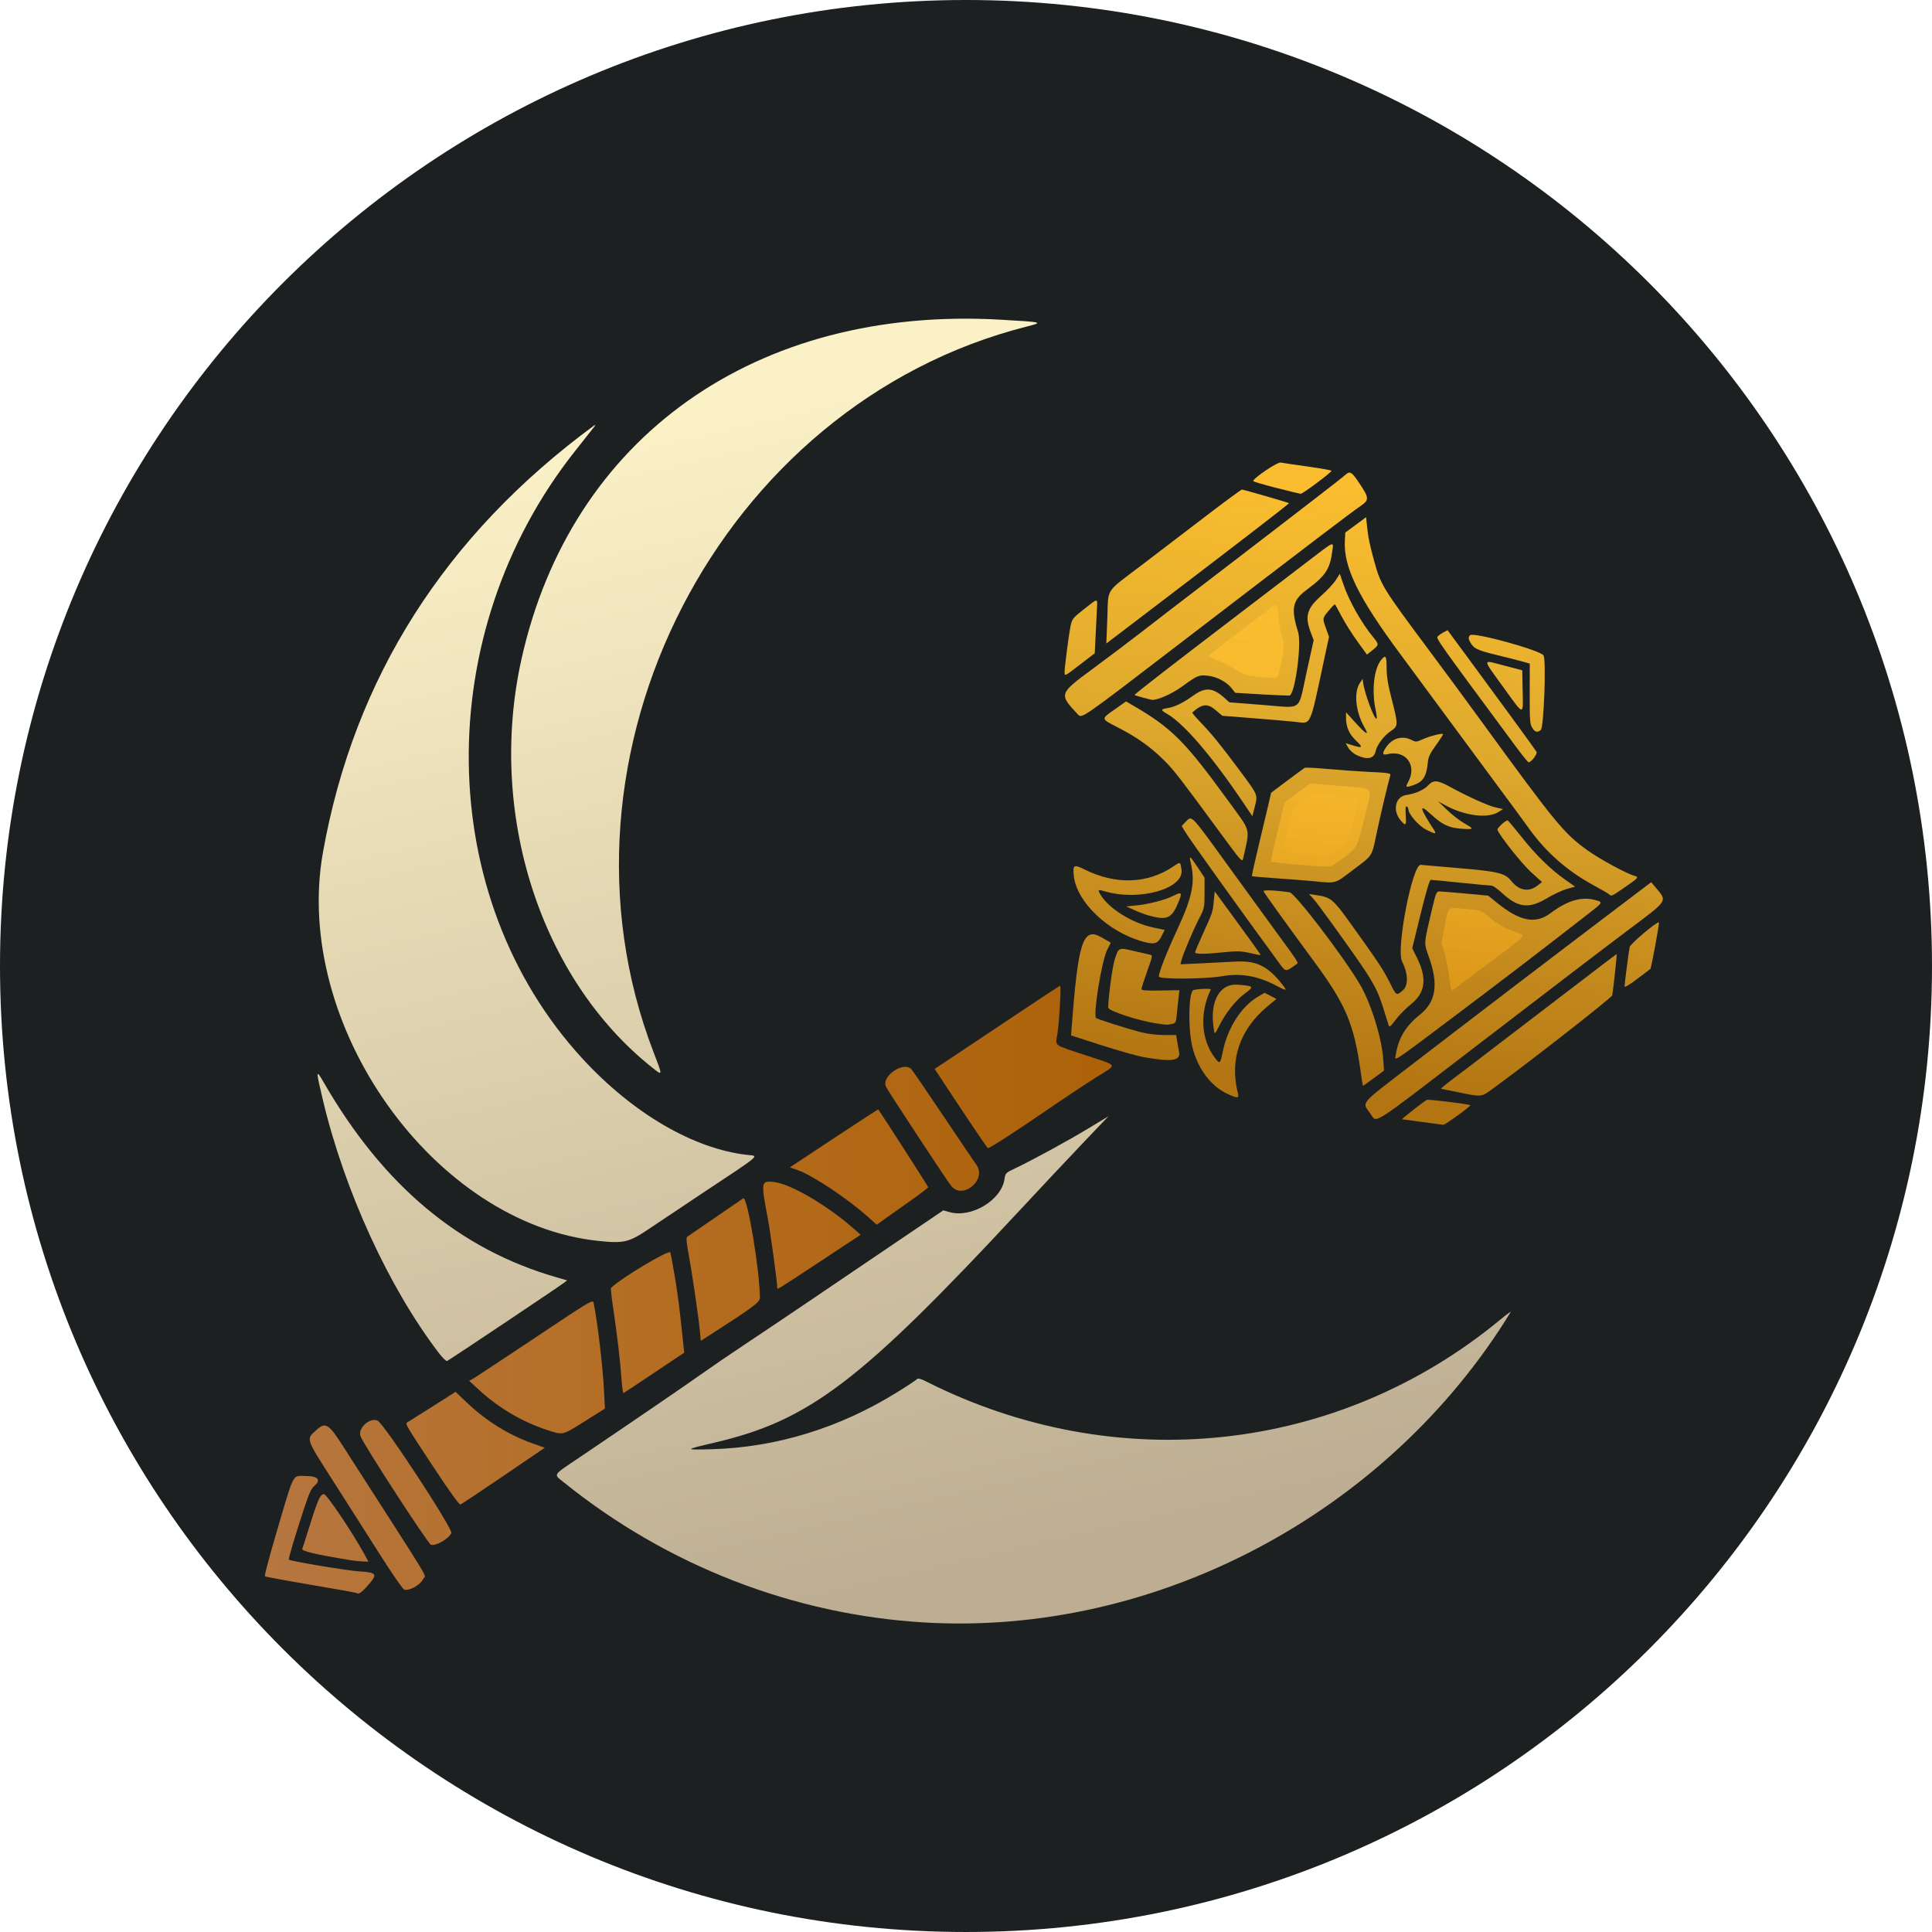
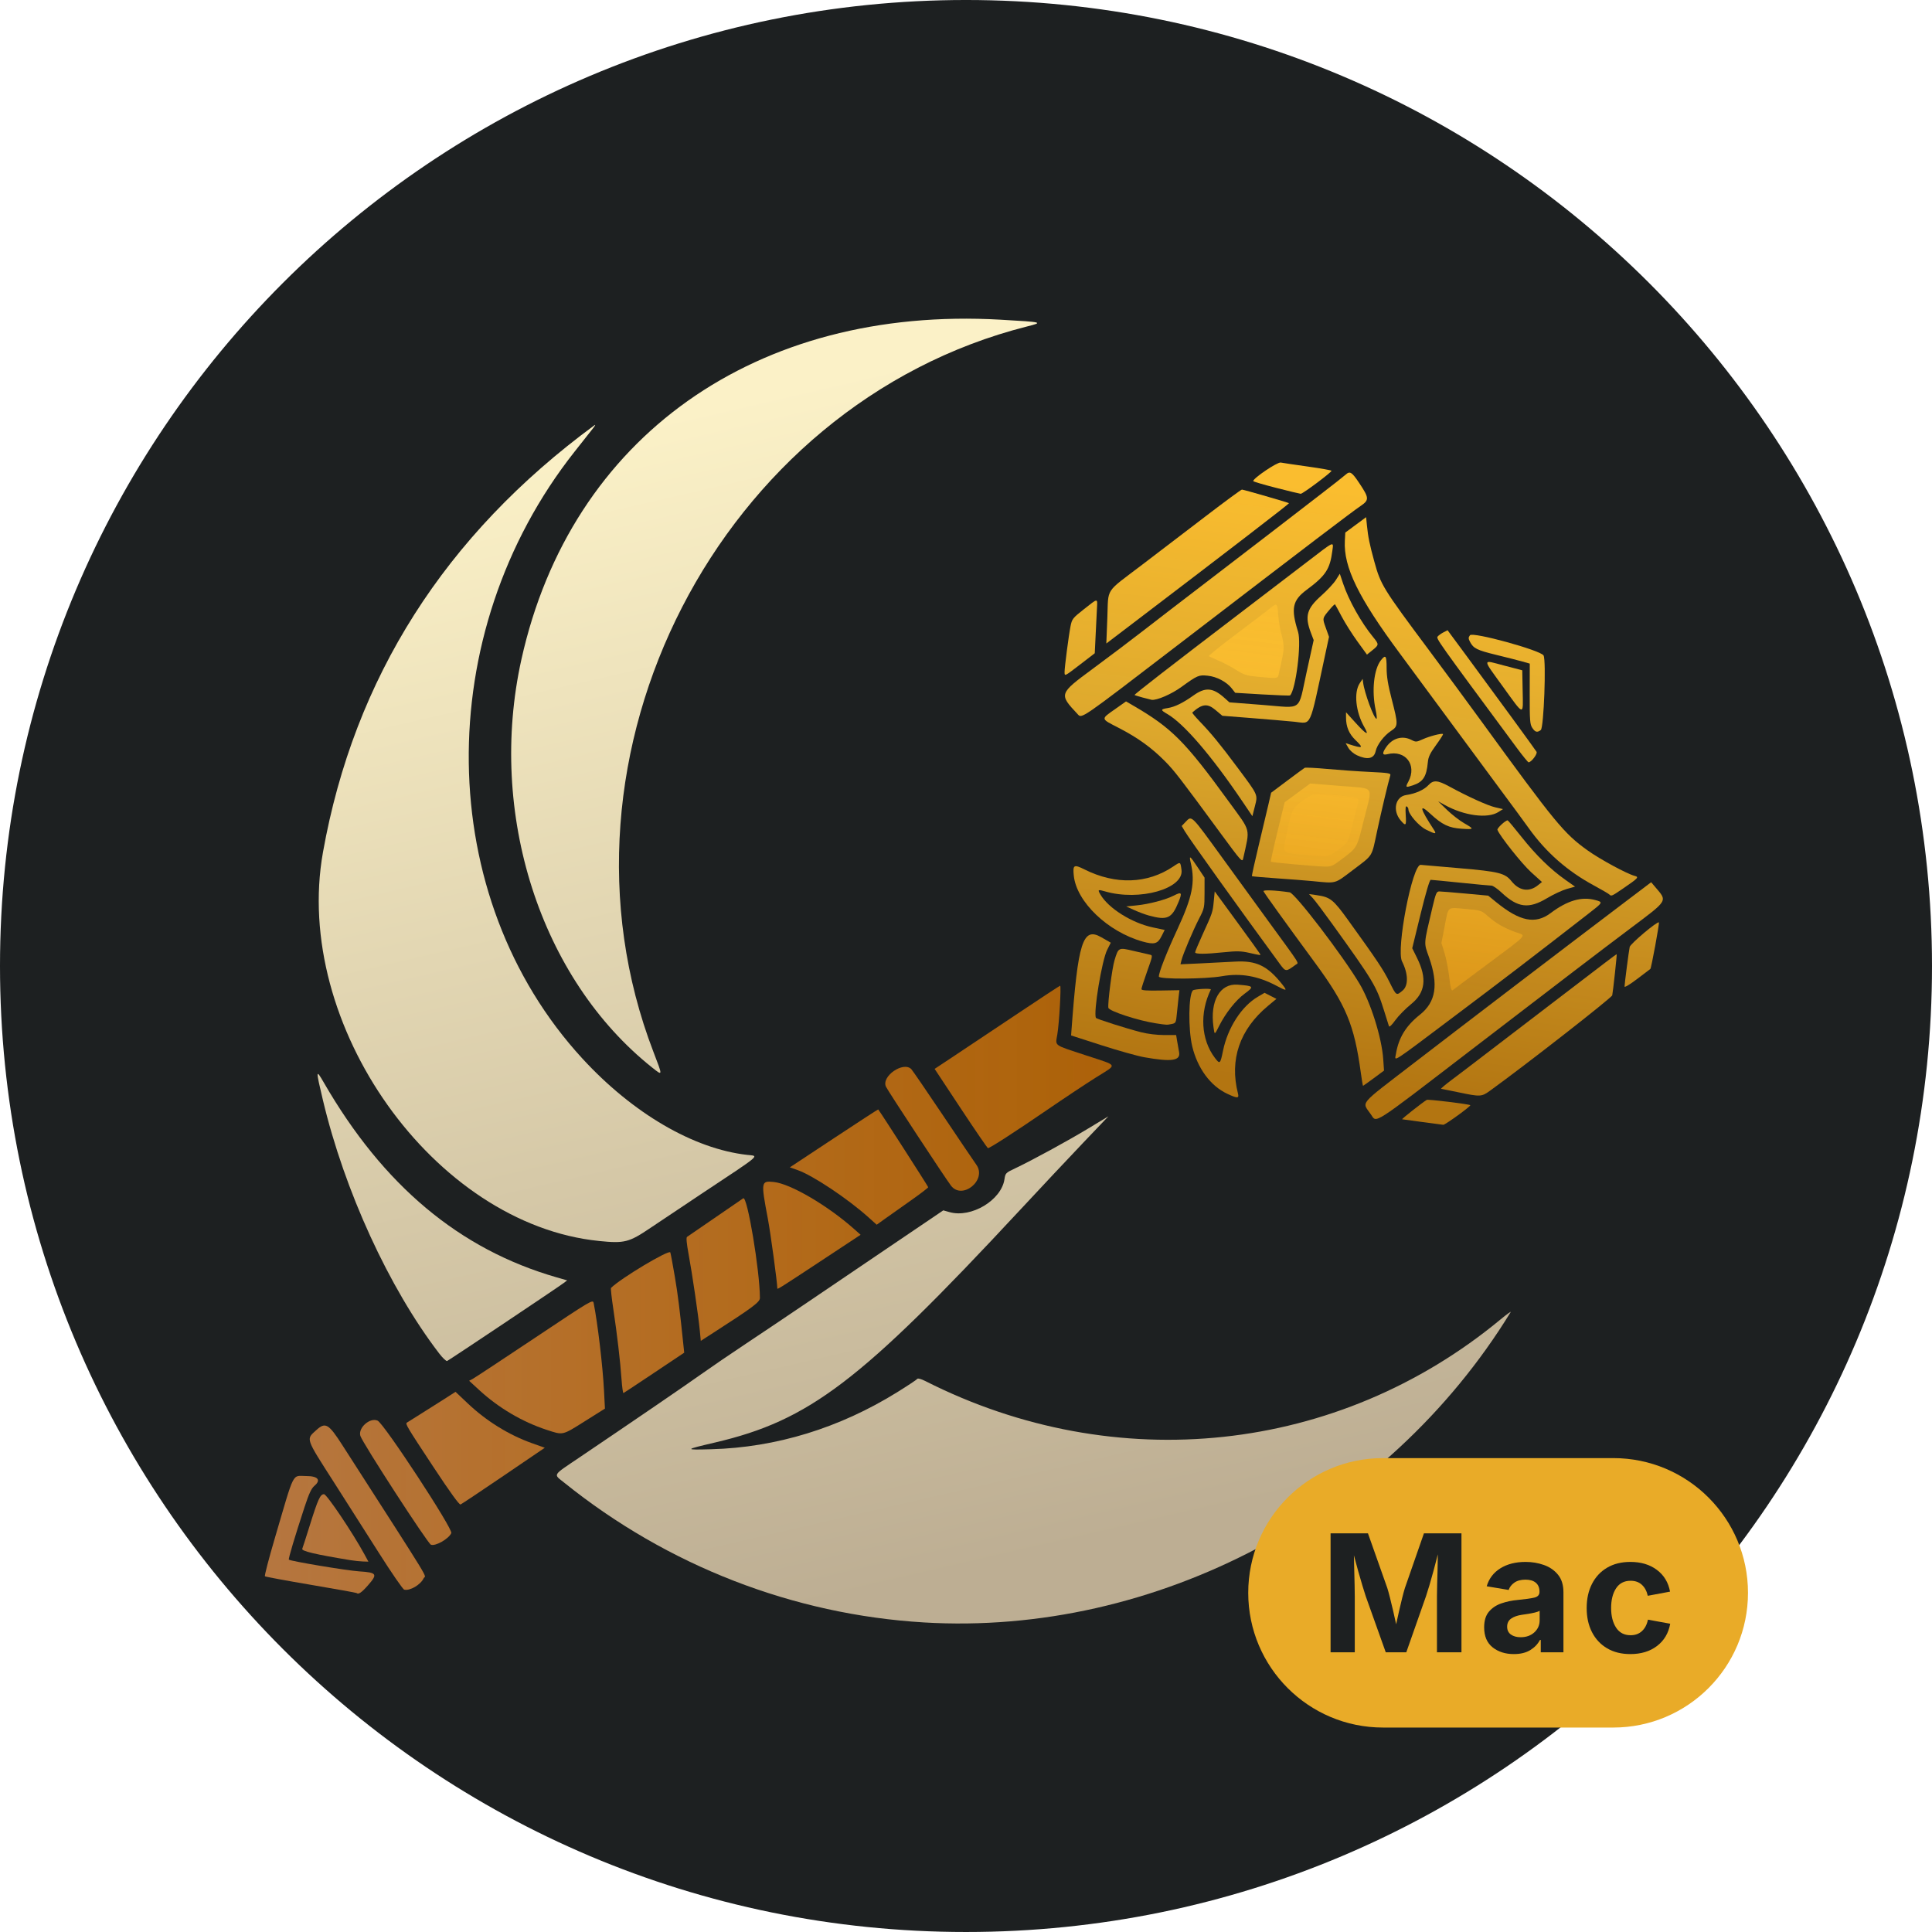
<svg xmlns="http://www.w3.org/2000/svg" xmlns:xlink="http://www.w3.org/1999/xlink" width="189mm" height="189mm" viewBox="0 0 189 189" version="1.1" id="svg1" xml:space="preserve">
  <defs id="defs1">
    <linearGradient id="linearGradient114">
      <stop style="stop-color:#b57640;stop-opacity:1;" offset="0" id="stop115" />
      <stop style="stop-color:#e17a00;stop-opacity:0.731;" offset="1" id="stop116" />
    </linearGradient>
    <linearGradient id="linearGradient112">
      <stop style="stop-color:#fabd2f;stop-opacity:1;" offset="0" id="stop112" />
      <stop style="stop-color:#fabd2f;stop-opacity:0.87;" offset="0.427" id="stop114" />
      <stop style="stop-color:#d6890e;stop-opacity:0.807;" offset="1" id="stop113" />
    </linearGradient>
    <linearGradient id="linearGradient104">
      <stop style="stop-color:#bdae93;stop-opacity:1;" offset="0" id="stop104" />
      <stop style="stop-color:#fbf1c7;stop-opacity:1;" offset="1" id="stop105" />
    </linearGradient>
    <linearGradient xlink:href="#linearGradient104" id="linearGradient105" x1="120.421" y1="224.708" x2="84.119" y2="67.465" gradientUnits="userSpaceOnUse" />
    <linearGradient xlink:href="#linearGradient112" id="linearGradient113" x1="168.005" y1="81.93" x2="158.143" y2="162.25" gradientUnits="userSpaceOnUse" />
    <linearGradient xlink:href="#linearGradient114" id="linearGradient116" x1="14.446" y1="189.177" x2="128.988" y2="189.177" gradientUnits="userSpaceOnUse" />
    <linearGradient xlink:href="#linearGradient112" id="linearGradient123" gradientUnits="userSpaceOnUse" x1="168.005" y1="81.93" x2="158.143" y2="162.25" />
    <linearGradient xlink:href="#linearGradient112" id="linearGradient124" gradientUnits="userSpaceOnUse" x1="168.005" y1="81.93" x2="158.143" y2="162.25" />
    <linearGradient xlink:href="#linearGradient112" id="linearGradient125" gradientUnits="userSpaceOnUse" x1="168.005" y1="81.93" x2="158.143" y2="162.25" />
    <linearGradient xlink:href="#linearGradient112" id="linearGradient126" gradientUnits="userSpaceOnUse" x1="168.005" y1="81.93" x2="158.143" y2="162.25" />
    <linearGradient xlink:href="#linearGradient112" id="linearGradient127" gradientUnits="userSpaceOnUse" x1="168.005" y1="81.93" x2="158.143" y2="162.25" />
    <linearGradient xlink:href="#linearGradient112" id="linearGradient128" gradientUnits="userSpaceOnUse" x1="168.005" y1="81.93" x2="158.143" y2="162.25" />
    <linearGradient xlink:href="#linearGradient112" id="linearGradient129" gradientUnits="userSpaceOnUse" x1="168.005" y1="81.93" x2="158.143" y2="162.25" />
    <linearGradient xlink:href="#linearGradient112" id="linearGradient130" gradientUnits="userSpaceOnUse" x1="168.005" y1="81.93" x2="158.143" y2="162.25" />
    <linearGradient xlink:href="#linearGradient112" id="linearGradient131" gradientUnits="userSpaceOnUse" x1="168.005" y1="81.93" x2="158.143" y2="162.25" />
    <linearGradient xlink:href="#linearGradient112" id="linearGradient132" gradientUnits="userSpaceOnUse" x1="168.005" y1="81.93" x2="158.143" y2="162.25" />
    <linearGradient xlink:href="#linearGradient112" id="linearGradient133" gradientUnits="userSpaceOnUse" x1="168.005" y1="81.93" x2="158.143" y2="162.25" />
    <linearGradient xlink:href="#linearGradient112" id="linearGradient134" gradientUnits="userSpaceOnUse" x1="168.005" y1="81.93" x2="158.143" y2="162.25" />
    <linearGradient xlink:href="#linearGradient112" id="linearGradient135" gradientUnits="userSpaceOnUse" x1="168.005" y1="81.93" x2="158.143" y2="162.25" />
    <linearGradient xlink:href="#linearGradient112" id="linearGradient136" gradientUnits="userSpaceOnUse" x1="168.005" y1="81.93" x2="158.143" y2="162.25" />
    <linearGradient xlink:href="#linearGradient112" id="linearGradient137" gradientUnits="userSpaceOnUse" x1="168.005" y1="81.93" x2="158.143" y2="162.25" />
    <linearGradient xlink:href="#linearGradient112" id="linearGradient138" gradientUnits="userSpaceOnUse" x1="168.005" y1="81.93" x2="158.143" y2="162.25" />
    <linearGradient xlink:href="#linearGradient112" id="linearGradient139" gradientUnits="userSpaceOnUse" x1="168.005" y1="81.93" x2="158.143" y2="162.25" />
    <linearGradient xlink:href="#linearGradient112" id="linearGradient140" gradientUnits="userSpaceOnUse" x1="168.005" y1="81.93" x2="158.143" y2="162.25" />
    <linearGradient xlink:href="#linearGradient112" id="linearGradient141" gradientUnits="userSpaceOnUse" x1="168.005" y1="81.93" x2="158.143" y2="162.25" />
    <linearGradient xlink:href="#linearGradient112" id="linearGradient142" gradientUnits="userSpaceOnUse" x1="168.005" y1="81.93" x2="158.143" y2="162.25" />
    <linearGradient xlink:href="#linearGradient112" id="linearGradient143" gradientUnits="userSpaceOnUse" x1="168.005" y1="81.93" x2="158.143" y2="162.25" />
    <linearGradient xlink:href="#linearGradient112" id="linearGradient144" gradientUnits="userSpaceOnUse" x1="168.005" y1="81.93" x2="158.143" y2="162.25" />
    <linearGradient xlink:href="#linearGradient112" id="linearGradient145" gradientUnits="userSpaceOnUse" x1="168.005" y1="81.93" x2="158.143" y2="162.25" />
    <linearGradient xlink:href="#linearGradient112" id="linearGradient146" gradientUnits="userSpaceOnUse" x1="168.005" y1="81.93" x2="158.143" y2="162.25" />
    <linearGradient xlink:href="#linearGradient112" id="linearGradient147" gradientUnits="userSpaceOnUse" x1="168.005" y1="81.93" x2="158.143" y2="162.25" />
    <linearGradient xlink:href="#linearGradient112" id="linearGradient148" gradientUnits="userSpaceOnUse" x1="168.005" y1="81.93" x2="158.143" y2="162.25" />
    <linearGradient xlink:href="#linearGradient112" id="linearGradient149" gradientUnits="userSpaceOnUse" x1="168.005" y1="81.93" x2="158.143" y2="162.25" />
    <linearGradient xlink:href="#linearGradient112" id="linearGradient150" gradientUnits="userSpaceOnUse" x1="168.005" y1="81.93" x2="158.143" y2="162.25" />
    <linearGradient xlink:href="#linearGradient112" id="linearGradient151" gradientUnits="userSpaceOnUse" x1="168.005" y1="81.93" x2="158.143" y2="162.25" />
    <linearGradient xlink:href="#linearGradient112" id="linearGradient152" gradientUnits="userSpaceOnUse" x1="168.005" y1="81.93" x2="158.143" y2="162.25" />
    <linearGradient xlink:href="#linearGradient112" id="linearGradient153" gradientUnits="userSpaceOnUse" x1="168.005" y1="81.93" x2="158.143" y2="162.25" />
    <linearGradient xlink:href="#linearGradient112" id="linearGradient154" gradientUnits="userSpaceOnUse" x1="168.005" y1="81.93" x2="158.143" y2="162.25" />
    <linearGradient xlink:href="#linearGradient112" id="linearGradient155" gradientUnits="userSpaceOnUse" x1="168.005" y1="81.93" x2="158.143" y2="162.25" />
    <linearGradient xlink:href="#linearGradient112" id="linearGradient156" gradientUnits="userSpaceOnUse" x1="168.005" y1="81.93" x2="158.143" y2="162.25" />
    <linearGradient xlink:href="#linearGradient112" id="linearGradient157" gradientUnits="userSpaceOnUse" x1="168.005" y1="81.93" x2="158.143" y2="162.25" />
    <linearGradient xlink:href="#linearGradient114" id="linearGradient158" gradientUnits="userSpaceOnUse" x1="14.446" y1="189.177" x2="128.988" y2="189.177" />
    <linearGradient xlink:href="#linearGradient114" id="linearGradient159" gradientUnits="userSpaceOnUse" x1="14.446" y1="189.177" x2="128.988" y2="189.177" />
    <linearGradient xlink:href="#linearGradient114" id="linearGradient160" gradientUnits="userSpaceOnUse" x1="14.446" y1="189.177" x2="128.988" y2="189.177" />
    <linearGradient xlink:href="#linearGradient114" id="linearGradient161" gradientUnits="userSpaceOnUse" x1="14.446" y1="189.177" x2="128.988" y2="189.177" />
    <linearGradient xlink:href="#linearGradient114" id="linearGradient162" gradientUnits="userSpaceOnUse" x1="14.446" y1="189.177" x2="128.988" y2="189.177" />
    <linearGradient xlink:href="#linearGradient114" id="linearGradient163" gradientUnits="userSpaceOnUse" x1="14.446" y1="189.177" x2="128.988" y2="189.177" />
    <linearGradient xlink:href="#linearGradient114" id="linearGradient164" gradientUnits="userSpaceOnUse" x1="14.446" y1="189.177" x2="128.988" y2="189.177" />
    <linearGradient xlink:href="#linearGradient114" id="linearGradient165" gradientUnits="userSpaceOnUse" x1="14.446" y1="189.177" x2="128.988" y2="189.177" />
    <linearGradient xlink:href="#linearGradient114" id="linearGradient166" gradientUnits="userSpaceOnUse" x1="14.446" y1="189.177" x2="128.988" y2="189.177" />
    <linearGradient xlink:href="#linearGradient114" id="linearGradient167" gradientUnits="userSpaceOnUse" x1="14.446" y1="189.177" x2="128.988" y2="189.177" />
    <linearGradient xlink:href="#linearGradient114" id="linearGradient168" gradientUnits="userSpaceOnUse" x1="14.446" y1="189.177" x2="128.988" y2="189.177" />
    <linearGradient xlink:href="#linearGradient114" id="linearGradient169" gradientUnits="userSpaceOnUse" x1="14.446" y1="189.177" x2="128.988" y2="189.177" />
    <linearGradient xlink:href="#linearGradient104" id="linearGradient170" gradientUnits="userSpaceOnUse" x1="120.421" y1="224.708" x2="84.119" y2="67.465" />
    <linearGradient xlink:href="#linearGradient104" id="linearGradient171" gradientUnits="userSpaceOnUse" x1="120.421" y1="224.708" x2="84.119" y2="67.465" />
    <linearGradient xlink:href="#linearGradient104" id="linearGradient172" gradientUnits="userSpaceOnUse" x1="120.421" y1="224.708" x2="84.119" y2="67.465" />
    <linearGradient xlink:href="#linearGradient104" id="linearGradient173" gradientUnits="userSpaceOnUse" x1="120.421" y1="224.708" x2="84.119" y2="67.465" />
    <linearGradient xlink:href="#linearGradient104" id="linearGradient174" gradientUnits="userSpaceOnUse" x1="120.421" y1="224.708" x2="84.119" y2="67.465" />
  </defs>
  <g id="layer2" style="display:inline;fill:url(#linearGradient105);fill-opacity:1" transform="translate(-21.07777,-44.7742)">
    <rect style="display:none;opacity:1;fill:#282828;fill-opacity:1;stroke-width:0.264" id="rect105" width="399.852" height="408.821" x="-84.15" y="-38.238" />
  </g>
  <g id="layer1" style="display:inline" transform="translate(-21.07777,-44.7742)">
    <circle style="display:inline;opacity:1;mix-blend-mode:normal;fill:#1d2021;fill-opacity:1" id="path118" cx="94.517" cy="88.575" r="94.5" transform="translate(21.06065,50.69874)" />
    <g id="g174" transform="matrix(0.7232464,0,0,0.7232464,33.09729,39.66441)">
      <g id="g104" style="fill:url(#linearGradient174);fill-opacity:1" transform="translate(4.7625,-7.672917)">
        <path style="display:inline;fill:url(#linearGradient170);fill-opacity:1" d="M 66.876,159.172 C 51.699,147.13 44.524,124.765 49.148,103.917 55.82,73.84 80.886,56.08 113.978,57.981 c 5.746,0.33 5.808,0.346 3.532,0.922 -41.542,10.515 -65.96,57.977 -50.494,98.149 1.257,3.265 1.259,3.229 -0.14,2.119 z" id="path73" />
        <path style="display:inline;fill:url(#linearGradient171);fill-opacity:1" d="M 59.653,182.593 C 37.32,180.339 18.139,153.337 22.303,130.014 26.512,106.437 38.804,87.106 59.037,72.247 c 0.162,-0.119 0.074,0.065 -0.196,0.409 -0.27,0.344 -1.385,1.756 -2.479,3.14 -19.512,24.681 -19.063,60.272 1.034,82.126 6.811,7.406 15.018,12.203 22.282,13.025 1.627,0.184 2.14,-0.253 -6.219,5.292 -2.374,1.575 -5.465,3.64 -6.868,4.589 -2.894,1.958 -3.504,2.113 -6.938,1.767 z" id="path64" />
        <path style="display:inline;fill:url(#linearGradient172);fill-opacity:1" d="m 37.996,197.772 c -6.774,-8.859 -12.781,-21.96 -15.705,-34.253 -0.973,-4.089 -0.964,-4.242 0.128,-2.351 8.048,13.934 18.354,22.559 31.478,26.341 l 1.434,0.413 -0.453,0.346 c -0.742,0.567 -15.536,10.462 -15.783,10.557 -0.125,0.048 -0.62,-0.426 -1.1,-1.054 z" id="path61" />
        <path style="display:inline;fill:url(#linearGradient173);fill-opacity:1" d="m 103.579,234.187 c -17.67,-1.059 -34.679,-7.666 -48.618,-18.883 -1.52,-1.223 -1.707,-0.905 2.015,-3.42 7.637,-5.159 14.31,-9.721 16.502,-11.281 1.306,-0.929 4.043,-2.797 6.083,-4.151 2.04,-1.354 5.826,-3.899 8.414,-5.654 2.588,-1.756 7.749,-5.252 11.469,-7.769 l 6.763,-4.577 0.863,0.242 c 2.926,0.819 6.986,-1.615 7.411,-4.443 0.125,-0.836 0.17,-0.882 1.432,-1.477 2.278,-1.075 7.097,-3.702 9.909,-5.402 l 2.72,-1.644 -3.414,3.581 c -1.878,1.97 -5.795,6.14 -8.704,9.268 -21.427,23.035 -28.329,28.288 -41.1,31.277 -4.177,0.978 -4.193,1.008 -0.491,0.907 8.773,-0.238 17.346,-2.87 25.158,-7.724 1.426,-0.886 2.645,-1.695 2.708,-1.798 0.067,-0.108 0.526,0.02 1.077,0.299 25.768,13.058 55.833,9.841 77.792,-8.324 0.859,-0.71 1.48,-1.159 1.381,-0.997 -16.714,27.265 -48.072,43.848 -79.37,41.971 z" id="path1" />
      </g>
      <g id="g103" style="display:inline" transform="translate(4.7625,-7.672917)">
        <g id="g106" style="opacity:1;fill:url(#linearGradient113)">
          <path style="display:inline;fill:url(#linearGradient123);fill-opacity:1" d="m 151.211,80.721 c -1.7,-0.434 -3.087,-0.845 -3.083,-0.914 0.025,-0.41 3.269,-2.595 3.721,-2.505 0.27,0.053 1.925,0.298 3.679,0.544 1.754,0.246 3.189,0.502 3.189,0.57 0,0.215 -3.904,3.132 -4.165,3.113 -0.137,-0.01 -1.64,-0.374 -3.34,-0.808 z" id="path103" />
          <path style="display:inline;fill:url(#linearGradient124);fill-opacity:1" d="m 128.398,98.284 c 0.164,-4.134 -0.401,-3.275 4.712,-7.163 2.051,-1.559 5.88,-4.483 8.511,-6.498 2.631,-2.015 4.872,-3.664 4.981,-3.664 0.213,0 6.282,1.754 6.369,1.841 0.06,0.06 -8.166,6.388 -21.01,16.161 l -3.701,2.816 z" id="path102" />
          <path style="display:inline;fill:url(#linearGradient125);fill-opacity:1" d="m 122.612,105.626 c 0,-0.648 0.562,-4.957 0.806,-6.182 0.197,-0.987 0.287,-1.102 1.81,-2.304 1.94,-1.53 1.837,-1.522 1.766,-0.14 -0.032,0.621 -0.112,2.246 -0.178,3.612 l -0.12,2.484 -1.939,1.49 c -2.178,1.673 -2.144,1.657 -2.144,1.04 z" id="path101" />
          <path style="display:inline;fill:url(#linearGradient126);fill-opacity:1" d="m 133.218,109.098 c -0.588,-0.158 -1.099,-0.318 -1.137,-0.355 -0.072,-0.072 4.853,-3.894 14.273,-11.077 3.184,-2.427 7.265,-5.546 9.071,-6.93 3.796,-2.911 3.576,-2.815 3.405,-1.487 -0.319,2.472 -0.904,3.362 -3.451,5.25 -1.952,1.447 -2.178,2.532 -1.186,5.697 0.484,1.543 -0.304,7.828 -1.078,8.602 -0.047,0.047 -1.737,-0.013 -3.755,-0.133 l -3.669,-0.219 -0.467,-0.597 c -0.689,-0.881 -2.028,-1.588 -3.243,-1.714 -1.225,-0.126 -1.384,-0.058 -3.579,1.529 -1.347,0.974 -3.302,1.819 -4.009,1.733 -0.058,-0.007 -0.587,-0.142 -1.175,-0.3 z" id="path100" />
          <path style="display:inline;fill:url(#linearGradient127);fill-opacity:1" d="m 151.551,106.026 c 0.578,-2.511 0.685,-3.098 0.686,-3.777 4.2e-4,-0.432 -0.134,-1.226 -0.299,-1.766 -0.165,-0.54 -0.354,-1.665 -0.419,-2.502 -0.132,-1.676 -0.176,-1.724 -0.978,-1.064 -0.305,0.251 -2.347,1.807 -4.538,3.457 -2.191,1.65 -3.935,3.049 -3.876,3.107 0.059,0.059 0.659,0.34 1.334,0.625 0.675,0.285 1.747,0.852 2.383,1.259 0.99,0.634 1.384,0.762 2.747,0.895 2.755,0.267 2.847,0.26 2.961,-0.234 z" id="path99" />
          <path style="display:inline;fill:url(#linearGradient128);fill-opacity:1" d="m 181.907,107.621 c -2.843,-3.943 -2.861,-3.651 0.171,-2.857 l 2.442,0.639 0.054,2.789 c 0.067,3.426 0.242,3.463 -2.667,-0.571 z" id="path98" />
          <path style="display:inline;fill:url(#linearGradient129);fill-opacity:1" d="m 124.373,111.326 c -2.546,-2.713 -2.536,-2.744 2.065,-6.138 2.158,-1.592 5.249,-3.926 6.868,-5.185 1.619,-1.26 5.416,-4.179 8.437,-6.486 3.022,-2.308 7.039,-5.39 8.928,-6.85 1.889,-1.459 4.802,-3.705 6.475,-4.991 1.673,-1.286 3.236,-2.514 3.473,-2.729 0.594,-0.538 0.836,-0.388 1.87,1.16 1.322,1.979 1.341,2.261 0.201,3.044 -1.44,0.99 -6.226,4.631 -24.872,18.923 -13.204,10.121 -12.856,9.882 -13.446,9.253 z" id="path97" />
          <path style="display:inline;fill:url(#linearGradient130);fill-opacity:1" d="m 185.876,113.188 c -0.317,-0.479 -0.356,-0.997 -0.349,-4.615 l 0.008,-4.075 -0.998,-0.282 c -0.549,-0.155 -2.146,-0.562 -3.549,-0.904 -2.606,-0.635 -3.077,-0.87 -3.544,-1.772 -0.224,-0.433 -0.224,-0.572 6e-4,-0.878 0.361,-0.494 9.585,2.041 9.957,2.736 0.374,0.699 0.035,9.774 -0.376,10.085 -0.489,0.369 -0.757,0.301 -1.15,-0.294 z" id="path96" />
          <path style="display:inline;fill:url(#linearGradient131);fill-opacity:1" d="m 162.15,116.89 c -0.445,-0.205 -0.944,-0.637 -1.152,-0.997 l -0.367,-0.636 0.465,0.149 c 1.885,0.604 2.002,0.53 0.878,-0.553 -0.897,-0.864 -1.295,-1.813 -1.293,-3.087 l 0.001,-0.687 1.29,1.423 c 1.455,1.605 1.895,1.823 1.189,0.589 -1.178,-2.061 -1.451,-4.711 -0.614,-5.956 l 0.383,-0.569 0.062,0.491 c 0.176,1.391 1.472,4.906 1.809,4.906 0.08,0 0.027,-0.552 -0.118,-1.226 -0.547,-2.552 -0.233,-5.485 0.718,-6.694 0.638,-0.811 0.771,-0.631 0.771,1.042 0,1.145 0.182,2.265 0.687,4.216 0.895,3.462 0.891,3.653 -0.1,4.308 -0.94,0.622 -1.883,1.866 -2.07,2.732 -0.222,1.024 -1.099,1.214 -2.539,0.551 z" id="path95" />
          <path style="display:inline;fill:url(#linearGradient132);fill-opacity:1" d="m 183.81,115.936 c -10.865,-14.685 -10.964,-14.825 -10.728,-15.11 0.123,-0.148 0.473,-0.399 0.779,-0.557 l 0.555,-0.287 2.599,3.518 c 3.829,5.184 9.246,12.602 9.437,12.925 0.161,0.271 -0.711,1.423 -1.077,1.423 -0.082,0 -0.787,-0.861 -1.565,-1.913 z" id="path94" />
          <path style="display:inline;fill:url(#linearGradient133);fill-opacity:1" d="m 169.116,120.452 c 1.197,-2.234 -0.393,-4.315 -2.83,-3.703 -0.693,0.174 -0.753,-0.106 -0.196,-0.925 0.851,-1.252 2.207,-1.643 3.458,-0.996 0.571,0.295 0.663,0.289 1.511,-0.097 0.927,-0.422 2.594,-0.849 2.741,-0.702 0.045,0.045 -0.379,0.714 -0.943,1.487 -0.802,1.099 -1.043,1.602 -1.108,2.311 -0.18,1.961 -0.639,2.673 -2.023,3.135 -0.99,0.331 -1.038,0.29 -0.609,-0.51 z" id="path93" />
          <path style="display:inline;fill:url(#linearGradient134);fill-opacity:1" d="m 146.646,123.112 c -4.165,-6.162 -7.908,-10.516 -10.15,-11.806 -0.931,-0.536 -0.922,-0.637 0.066,-0.795 0.966,-0.154 2.068,-0.695 3.497,-1.715 1.588,-1.133 2.616,-1.055 4.151,0.316 l 0.7,0.625 4.561,0.355 c 5.423,0.422 4.689,0.971 5.868,-4.384 l 0.967,-4.39 -0.378,-0.996 c -0.853,-2.246 -0.564,-3.265 1.431,-5.038 0.782,-0.695 1.66,-1.64 1.952,-2.101 l 0.531,-0.838 0.444,1.322 c 0.763,2.274 2.432,5.253 4.05,7.229 0.824,1.006 0.822,1.059 -0.083,1.786 l -0.742,0.596 -1.297,-1.79 c -0.713,-0.985 -1.668,-2.496 -2.122,-3.36 -0.454,-0.863 -0.857,-1.603 -0.896,-1.643 -0.039,-0.041 -0.317,0.217 -0.619,0.572 -1.127,1.33 -1.111,1.262 -0.633,2.598 l 0.437,1.22 -0.527,2.453 c -2.185,10.166 -1.772,9.268 -4.159,9.032 -1.07,-0.106 -3.699,-0.33 -5.843,-0.499 l -3.898,-0.307 -0.922,-0.777 c -1.1,-0.928 -1.8,-0.854 -3.142,0.333 -0.048,0.042 0.4,0.582 0.995,1.2 1.566,1.626 2.785,3.115 5.146,6.286 2.809,3.772 2.728,3.59 2.318,5.217 l -0.334,1.324 z" id="path92" />
          <path style="display:inline;fill:url(#linearGradient135);fill-opacity:1" d="m 171.499,126.95 c -0.987,-0.492 -2.383,-2.109 -2.383,-2.759 0,-0.13 -0.099,-0.298 -0.221,-0.373 -0.158,-0.098 -0.197,0.234 -0.138,1.166 0.094,1.471 0.014,1.55 -0.703,0.698 -1.115,-1.325 -0.694,-3.197 0.767,-3.408 1.262,-0.182 2.425,-0.704 3.027,-1.358 0.638,-0.694 1.23,-0.655 2.762,0.18 2.533,1.381 5.221,2.602 6.252,2.839 l 1.052,0.242 -0.623,0.395 c -1.465,0.928 -4.626,0.51 -7.27,-0.961 l -0.883,-0.491 1.201,1.162 c 0.66,0.639 1.698,1.446 2.306,1.794 1.419,0.812 1.394,0.87 -0.318,0.758 -1.742,-0.114 -2.641,-0.544 -4.252,-2.036 -1.576,-1.459 -1.415,-0.737 0.478,2.152 0.422,0.645 0.239,0.645 -1.053,0.001 z" id="path91" />
          <path style="display:inline;fill:url(#linearGradient136);fill-opacity:1" d="m 143.801,127.567 c -5.577,-7.597 -6.343,-8.59 -7.626,-9.884 -1.811,-1.827 -3.679,-3.172 -6.238,-4.491 -2.497,-1.287 -2.475,-1.142 -0.391,-2.61 l 1.378,-0.971 0.897,0.521 c 5.286,3.07 7.047,4.833 12.995,13.014 3.081,4.237 2.886,3.466 1.951,7.727 -0.116,0.531 -0.295,0.332 -2.966,-3.307 z" id="path90" />
          <path style="display:inline;fill:url(#linearGradient137);fill-opacity:1" d="m 156.264,133.927 c -0.863,-0.084 -3.071,-0.256 -4.906,-0.382 -1.835,-0.126 -3.367,-0.26 -3.404,-0.297 -0.038,-0.037 0.373,-1.906 0.913,-4.152 0.54,-2.247 1.139,-4.771 1.332,-5.609 l 0.35,-1.524 2.171,-1.626 c 1.194,-0.894 2.259,-1.678 2.367,-1.741 0.108,-0.063 1.477,0.004 3.041,0.149 1.565,0.145 4.149,0.326 5.743,0.402 2.522,0.12 2.886,0.178 2.805,0.451 -0.312,1.058 -1.209,4.842 -1.783,7.525 -0.781,3.649 -0.486,3.175 -3.312,5.319 -2.476,1.878 -2.173,1.794 -5.317,1.487 z" id="path89" />
          <path style="display:inline;fill:url(#linearGradient138);fill-opacity:1" d="m 159.958,131.062 c 2.309,-1.743 2.16,-1.479 3.199,-5.671 1.121,-4.523 1.551,-3.957 -3.306,-4.35 l -4.018,-0.325 -1.727,1.269 -1.727,1.269 -0.972,3.982 c -0.535,2.19 -0.935,4.019 -0.89,4.064 0.095,0.095 5.874,0.612 7.282,0.651 0.842,0.024 1.081,-0.075 2.158,-0.888 z" id="path88" />
          <path style="display:inline;fill:url(#linearGradient139);fill-opacity:1" d="m 154.661,130.332 c -2.724,-0.273 -2.582,-0.063 -1.983,-2.918 0.672,-3.204 0.736,-3.335 2.129,-4.361 1.371,-1.009 1.38,-1.011 5.18,-0.677 2.842,0.249 2.589,-0.125 1.869,2.758 -0.916,3.672 -0.849,3.536 -2.263,4.554 -1.426,1.026 -1.295,1.009 -4.932,0.644 z" id="path87" />
          <path style="display:inline;fill:url(#linearGradient140);fill-opacity:1" d="m 196.283,135.715 c -0.103,-0.102 -1.025,-0.64 -2.05,-1.195 -3.615,-1.957 -6.482,-4.472 -8.823,-7.744 -0.695,-0.971 -2.416,-3.312 -3.824,-5.202 -1.408,-1.89 -4.105,-5.54 -5.994,-8.113 -1.889,-2.573 -5.311,-7.208 -7.606,-10.3 -5.637,-7.597 -7.651,-11.719 -7.464,-15.271 l 0.059,-1.117 1.409,-1.041 1.409,-1.041 0.112,1.126 c 0.155,1.552 0.363,2.57 0.991,4.854 0.878,3.192 1.126,3.595 7.435,12.057 2.056,2.758 5.199,7.022 6.984,9.476 10.101,13.887 11.232,15.263 14.43,17.554 1.684,1.207 5.335,3.184 6.376,3.453 0.612,0.158 0.486,0.296 -1.554,1.692 -1.57,1.074 -1.608,1.091 -1.888,0.811 z" id="path86" />
          <path style="display:inline;fill:url(#linearGradient141);fill-opacity:1" d="m 133.981,138.562 c -0.492,-0.136 -1.375,-0.466 -1.962,-0.734 l -1.067,-0.487 1.419,-0.143 c 1.667,-0.167 3.893,-0.753 4.993,-1.314 1.093,-0.558 1.189,-0.434 0.664,0.854 -0.915,2.245 -1.525,2.52 -4.046,1.825 z" id="path85" />
          <path style="display:inline;fill:url(#linearGradient142);fill-opacity:1" d="m 133.167,142.091 c -4.707,-1.319 -8.938,-5.365 -9.307,-8.903 -0.154,-1.472 0.01,-1.57 1.442,-0.853 4.207,2.104 8.507,1.965 12.001,-0.388 1,-0.674 0.97,-0.686 1.125,0.445 0.35,2.555 -5.682,4.264 -10.32,2.922 -0.997,-0.288 -1.041,-0.261 -0.65,0.413 1.077,1.858 4.233,3.842 7.076,4.449 l 1.62,0.346 -0.443,0.878 c -0.508,1.008 -0.967,1.133 -2.544,0.691 z" id="path84" />
          <path style="display:inline;fill:url(#linearGradient143);fill-opacity:1" d="m 147.532,143.609 c -1.04,-0.233 -1.655,-0.247 -3.336,-0.072 -2.582,0.268 -3.924,0.271 -3.924,0.011 0,-0.111 0.449,-1.184 0.998,-2.386 1.366,-2.991 1.379,-3.029 1.523,-4.527 l 0.128,-1.326 3.041,4.161 c 1.673,2.288 3.071,4.232 3.107,4.318 0.077,0.185 0.101,0.188 -1.537,-0.179 z" id="path83" />
          <path style="display:inline;fill:url(#linearGradient144);fill-opacity:1" d="m 151.698,145.079 c -5.455,-7.437 -12.226,-16.894 -12.831,-17.919 l -0.413,-0.7 0.553,-0.577 c 0.821,-0.856 0.687,-0.988 4.902,4.825 2.155,2.972 4.961,6.835 6.236,8.585 4.553,6.249 4.155,5.619 3.74,5.924 -1.352,0.994 -1.357,0.993 -2.186,-0.137 z" id="path82" />
          <path style="display:inline;fill:url(#linearGradient145);fill-opacity:1" d="m 198.353,148.18 c 0,-0.354 0.577,-4.785 0.697,-5.355 0.093,-0.439 3.755,-3.519 3.951,-3.322 0.095,0.095 -1.031,6.214 -1.158,6.296 -0.031,0.02 -0.829,0.626 -1.773,1.346 -0.978,0.746 -1.717,1.191 -1.717,1.035 z" id="path81" />
          <path style="display:inline;fill:url(#linearGradient146);fill-opacity:1" d="m 151.26,148.064 c -2.486,-1.32 -4.826,-1.731 -7.335,-1.287 -2.287,0.405 -8.559,0.44 -8.559,0.049 0,-0.585 1.017,-3.179 2.514,-6.414 2.015,-4.353 2.413,-6.316 1.809,-8.92 -0.262,-1.13 -0.157,-1.069 0.904,0.523 l 0.954,1.433 -0.002,2.06 c -0.002,1.988 -0.027,2.109 -0.722,3.45 -0.816,1.575 -2.184,4.804 -2.394,5.648 l -0.139,0.562 2.707,-0.123 c 1.489,-0.068 3.564,-0.175 4.612,-0.237 2.929,-0.175 4.442,0.547 6.444,3.075 0.726,0.917 0.631,0.938 -0.794,0.182 z" id="path80" />
          <path style="display:inline;fill:url(#linearGradient147);fill-opacity:1" d="m 134.974,153.154 c -2.394,-0.36 -6.373,-1.662 -6.439,-2.106 -0.1,-0.671 0.505,-5.347 0.831,-6.419 0.532,-1.754 0.536,-1.756 2.573,-1.271 0.968,0.23 1.953,0.457 2.189,0.504 0.426,0.085 0.424,0.101 -0.343,2.252 -0.425,1.192 -0.773,2.274 -0.773,2.406 0,0.179 0.653,0.228 2.568,0.196 l 2.568,-0.044 -0.111,0.924 c -0.061,0.508 -0.166,1.51 -0.234,2.228 -0.119,1.258 -0.145,1.308 -0.716,1.423 -0.66,0.132 -0.613,0.134 -2.113,-0.092 z" id="path79" />
          <path style="display:inline;fill:url(#linearGradient148);fill-opacity:1" d="m 166.486,153.538 c -0.048,-0.149 -0.355,-1.128 -0.683,-2.175 -1.017,-3.245 -1.413,-3.907 -6.973,-11.636 -1.164,-1.619 -2.351,-3.194 -2.636,-3.5 l -0.519,-0.557 0.981,0.138 c 1.9,0.267 2.276,0.563 4.342,3.429 3.85,5.338 4.739,6.669 5.558,8.321 0.939,1.895 0.922,1.884 1.784,1.158 0.797,-0.671 0.765,-2.265 -0.081,-3.933 -0.828,-1.633 1.401,-13.165 2.525,-13.066 0.216,0.019 2.556,0.221 5.2,0.449 5.403,0.466 6.197,0.665 7.09,1.776 1.04,1.295 2.372,1.495 3.563,0.536 l 0.547,-0.441 -1.468,-1.327 c -1.229,-1.111 -4.233,-4.888 -4.555,-5.727 -0.08,-0.208 1.074,-1.286 1.378,-1.286 0.058,0 0.902,1.007 1.877,2.238 1.947,2.459 3.913,4.383 5.931,5.804 l 1.314,0.925 -1.117,0.315 c -0.615,0.173 -1.824,0.738 -2.687,1.256 -2.454,1.471 -3.946,1.287 -6.12,-0.752 -0.56,-0.526 -1.182,-0.956 -1.382,-0.956 -0.2,0 -2.078,-0.177 -4.173,-0.392 -2.095,-0.216 -3.916,-0.392 -4.046,-0.392 -0.147,0 -0.669,1.765 -1.368,4.626 l -1.131,4.626 0.648,1.31 c 1.373,2.775 1.13,4.69 -0.795,6.245 -0.757,0.612 -1.723,1.596 -2.146,2.186 -0.474,0.662 -0.802,0.97 -0.856,0.802 z" id="path78" />
          <path style="display:inline;fill:url(#linearGradient149);fill-opacity:1" d="m 142.751,153.632 c -0.482,-3.516 0.879,-5.892 3.267,-5.707 2.22,0.172 2.274,0.243 0.942,1.224 -1.2,0.883 -2.567,2.616 -3.448,4.369 -0.624,1.243 -0.607,1.24 -0.761,0.114 z" id="path77" />
          <path style="display:inline;fill:url(#linearGradient150);fill-opacity:1" d="m 167.422,157.338 c 0.369,-2.234 1.339,-3.827 3.264,-5.361 2.156,-1.717 2.525,-4.067 1.219,-7.765 -0.716,-2.027 -0.746,-1.591 0.453,-6.692 0.464,-1.974 0.564,-2.207 0.944,-2.207 0.234,4.4e-4 1.817,0.129 3.518,0.285 l 3.093,0.285 1.105,0.9 c 3.171,2.583 5.282,3.005 7.331,1.464 2.269,-1.706 4.189,-2.27 6.031,-1.772 1.1,0.298 1.106,0.286 -0.986,1.91 -7.992,6.203 -11.029,8.526 -17.959,13.74 -8.794,6.616 -8.178,6.215 -8.013,5.213 z" id="path76" />
          <path style="display:inline;fill:url(#linearGradient151);fill-opacity:1" d="m 179.712,145.228 c 5.8,-4.328 5.396,-3.87 3.888,-4.415 -1.559,-0.564 -2.627,-1.182 -3.749,-2.17 -0.867,-0.763 -0.915,-0.778 -3.012,-0.962 -2.534,-0.221 -2.273,-0.439 -2.815,2.342 l -0.44,2.258 0.42,1.359 c 0.231,0.748 0.518,2.226 0.639,3.286 0.154,1.352 0.284,1.877 0.437,1.761 0.12,-0.091 2.204,-1.648 4.632,-3.46 z" id="path75" />
          <path style="display:inline;fill:url(#linearGradient152);fill-opacity:1" d="m 133.404,157.742 c -0.917,-0.162 -3.522,-0.892 -5.789,-1.622 l -4.121,-1.327 0.042,-0.567 c 0.891,-12.126 1.537,-14.157 4.048,-12.713 l 1.279,0.735 -0.484,0.955 c -0.721,1.422 -1.896,8.54 -1.522,9.212 0.086,0.155 4.079,1.426 6.126,1.949 0.863,0.221 2.132,0.374 3.092,0.374 h 1.628 l 0.12,0.736 c 0.066,0.405 0.191,1.108 0.278,1.562 0.225,1.18 -0.989,1.362 -4.697,0.706 z" id="path74" />
          <path style="display:inline;fill:url(#linearGradient153);fill-opacity:1" d="m 162.686,159.86 c -0.889,-6.524 -1.996,-9.18 -6.228,-14.933 -3.945,-5.364 -6.862,-9.417 -6.939,-9.642 -0.07,-0.205 1.586,-0.135 3.537,0.148 0.721,0.105 7.157,8.522 9.45,12.359 1.505,2.518 3.004,7.281 3.206,10.184 l 0.109,1.57 -1.39,1.03 c -0.765,0.567 -1.417,1.03 -1.449,1.03 -0.032,0 -0.165,-0.786 -0.296,-1.746 z" id="path72" />
          <path style="display:inline;fill:url(#linearGradient154);fill-opacity:1" d="m 175.886,162.483 c -1.187,-0.248 -2.239,-0.458 -2.338,-0.467 -0.099,-0.009 0.563,-0.571 1.472,-1.249 0.908,-0.678 2.976,-2.252 4.595,-3.498 1.619,-1.247 5.548,-4.252 8.732,-6.679 3.184,-2.427 6.491,-4.955 7.351,-5.617 0.859,-0.662 1.576,-1.186 1.593,-1.164 0.048,0.062 -0.497,5.089 -0.602,5.554 -0.077,0.34 -11.734,9.441 -16.511,12.89 -1.172,0.846 -1.305,0.853 -4.291,0.23 z" id="path71" />
          <path style="display:inline;fill:url(#linearGradient155);fill-opacity:1" d="m 144.625,162.686 c -2.268,-1.056 -4.032,-3.444 -4.747,-6.426 -0.555,-2.314 -0.502,-6.971 0.086,-7.559 0.194,-0.194 2.523,-0.309 2.431,-0.12 -1.542,3.159 -1.326,6.78 0.551,9.248 0.675,0.888 0.726,0.843 1.101,-0.981 0.639,-3.105 2.507,-5.999 4.703,-7.286 l 0.913,-0.535 0.802,0.409 0.802,0.409 -1.149,0.956 c -3.822,3.181 -5.216,7.252 -4.054,11.836 0.173,0.684 -0.06,0.692 -1.439,0.05 z" id="path70" />
          <path style="display:inline;fill:url(#linearGradient156);fill-opacity:1" d="m 164.053,165.481 c -1.227,-1.799 -1.828,-1.075 5.7,-6.871 6.618,-5.095 20.342,-15.565 28.194,-21.508 l 4.008,-3.034 0.568,0.671 c 1.639,1.935 1.792,1.686 -3.424,5.605 -4.182,3.143 -8.827,6.689 -21.84,16.674 -13.222,10.145 -12.412,9.626 -13.206,8.462 z" id="path69" />
          <path style="display:inline;fill:url(#linearGradient157);fill-opacity:1" d="m 170.98,166.5 c -1.403,-0.195 -2.62,-0.361 -2.704,-0.368 -0.132,-0.012 2.692,-2.241 3.323,-2.624 0.177,-0.107 5.738,0.571 5.892,0.718 0.12,0.115 -3.404,2.672 -3.654,2.652 -0.169,-0.013 -1.454,-0.184 -2.857,-0.379 z" id="path68" />
        </g>
        <g id="g105" style="fill:url(#linearGradient116)">
          <path style="display:inline;fill:url(#linearGradient158)" d="m 108.575,164.671 -3.539,-5.356 2.348,-1.553 c 1.292,-0.854 5.086,-3.385 8.432,-5.624 3.346,-2.239 6.134,-4.072 6.195,-4.072 0.165,-6e-5 -0.119,4.988 -0.373,6.555 -0.269,1.656 -0.646,1.376 3.869,2.866 4.472,1.475 4.315,1.128 1.35,2.989 -1.331,0.835 -4.31,2.814 -6.619,4.397 -4.307,2.953 -7.748,5.176 -7.988,5.162 -0.074,-0.004 -1.728,-2.418 -3.675,-5.364 z" id="path67" />
          <path style="display:inline;fill:url(#linearGradient159)" d="m 107.238,175.096 c -0.827,-1.095 -8.548,-12.847 -8.79,-13.378 -0.636,-1.397 2.343,-3.461 3.428,-2.375 0.158,0.158 2.079,2.962 4.27,6.23 2.19,3.268 4.231,6.287 4.534,6.708 1.479,2.052 -1.919,4.832 -3.442,2.816 z" id="path66" />
          <path style="display:inline;fill:url(#linearGradient160)" d="m 96.122,179.423 c -2.812,-2.531 -7.542,-5.688 -9.613,-6.417 l -1.057,-0.372 5.96,-3.94 c 3.278,-2.167 5.975,-3.92 5.995,-3.895 0.4,0.52 6.76,10.418 6.76,10.52 0,0.08 -1.082,0.906 -2.404,1.836 -1.322,0.929 -2.889,2.038 -3.483,2.465 l -1.079,0.775 z" id="path65" />
          <path style="display:inline;fill:url(#linearGradient161)" d="m 83.76,189.027 c 0,-0.784 -0.908,-7.466 -1.286,-9.467 -0.946,-5.004 -0.926,-5.125 0.812,-4.945 2.25,0.232 7.279,3.178 10.864,6.364 l 0.873,0.776 -5.547,3.661 c -5.105,3.369 -5.716,3.756 -5.716,3.612 z" id="path63" />
          <path style="display:inline;fill:url(#linearGradient162)" d="m 73.273,194.699 c -0.194,-2.02 -1.028,-7.703 -1.512,-10.303 -0.269,-1.443 -0.345,-2.273 -0.218,-2.355 0.16,-0.102 2.198,-1.501 7.607,-5.221 0.544,-0.374 2.243,9.782 2.255,13.479 0.002,0.555 -0.929,1.251 -6.303,4.712 l -1.694,1.091 z" id="path62" />
          <path style="display:inline;fill:url(#linearGradient163)" d="m 62.686,201.299 c -0.17,-2.441 -0.594,-6.072 -1.116,-9.54 -0.225,-1.493 -0.363,-2.76 -0.307,-2.815 1.305,-1.305 7.899,-5.25 8.024,-4.801 0.08,0.285 0.36,1.799 0.624,3.364 0.407,2.414 0.643,4.31 1.177,9.463 l 0.076,0.732 -4.042,2.702 c -2.223,1.486 -4.101,2.728 -4.172,2.759 -0.071,0.031 -0.19,-0.808 -0.263,-1.864 z" id="path60" />
          <path style="display:inline;fill:url(#linearGradient164)" d="m 52.561,208.138 c -3.302,-1.081 -6.499,-2.966 -9.12,-5.378 l -1.369,-1.26 0.486,-0.256 c 0.267,-0.141 4.034,-2.624 8.37,-5.519 7.757,-5.177 7.885,-5.254 7.99,-4.729 0.544,2.739 1.23,8.544 1.399,11.835 l 0.125,2.434 -2.731,1.717 c -3.08,1.936 -2.893,1.894 -5.149,1.156 z" id="path59" />
          <path style="display:inline;fill:url(#linearGradient165)" d="m 37.313,213.271 c -3.729,-5.656 -3.9,-5.944 -3.646,-6.118 0.098,-0.067 0.88,-0.558 1.737,-1.09 0.857,-0.532 2.294,-1.44 3.193,-2.017 l 1.635,-1.05 1.642,1.554 c 2.533,2.398 5.552,4.27 8.695,5.392 l 1.737,0.62 -5.569,3.786 c -3.063,2.082 -5.685,3.831 -5.827,3.885 -0.169,0.065 -1.422,-1.665 -3.596,-4.963 z" id="path58" />
          <path style="display:inline;fill:url(#linearGradient166)" d="m 36.904,223.673 c -0.44,-0.173 -9.249,-13.76 -9.543,-14.719 -0.332,-1.086 1.302,-2.53 2.332,-2.061 0.869,0.396 10.221,14.662 9.971,15.211 -0.359,0.788 -2.152,1.808 -2.759,1.569 z" id="path57" />
          <path style="display:inline;fill:url(#linearGradient167)" d="m 25.973,225.759 c -4.728,-0.778 -6.595,-1.22 -6.47,-1.532 0.07,-0.176 0.528,-1.601 1.017,-3.166 1.11,-3.551 1.415,-4.219 1.923,-4.219 0.374,0 3.872,5.199 5.456,8.11 l 0.552,1.014 -0.748,-0.023 c -0.411,-0.013 -1.19,-0.096 -1.729,-0.184 z" id="path56" />
          <path style="display:inline;fill:url(#linearGradient168)" d="m 33.294,229.755 c -0.182,-0.047 -1.728,-2.289 -3.434,-4.983 -1.706,-2.694 -4.409,-6.939 -6.005,-9.433 -3.964,-6.193 -3.859,-5.887 -2.463,-7.158 1.24,-1.129 1.664,-0.887 3.531,2.021 12.656,19.709 11.264,17.429 10.998,18.011 -0.398,0.874 -1.869,1.736 -2.628,1.541 z" id="path55" />
          <path style="display:inline;fill:url(#linearGradient169)" d="m 26.84,230.208 c -0.045,-0.041 -2.819,-0.539 -6.165,-1.107 -3.346,-0.567 -6.146,-1.087 -6.223,-1.154 -0.077,-0.067 0.509,-2.329 1.302,-5.025 2.788,-9.482 2.308,-8.533 4.318,-8.533 1.558,0 2,0.543 1.075,1.321 -0.406,0.342 -0.738,1.054 -1.329,2.854 -1.31,3.987 -2.221,7.038 -2.129,7.13 0.206,0.206 7.857,1.482 9.52,1.588 2.397,0.153 2.525,0.355 1.186,1.881 -0.876,0.998 -1.297,1.281 -1.555,1.045 z" id="path54" />
        </g>
      </g>
    </g>
  </g>
+   <g id="mac-badge" aria-label="Mac">
+     <rect x="122.11" y="142.64" width="48.889" height="26.359" rx="13.18" fill="#E9AB28" />
+     <g transform="translate(129.1102 146.1402)">
+       <path fill="#1D2021" d="M1.055 15.5V3.859H4.711L6.602 9.203Q6.719 9.57 6.867 10.164Q7.016 10.758 7.176 11.441Q7.336 12.125 7.469 12.758Q7.602 12.133 7.758 11.449Q7.914 10.766 8.062 10.172Q8.211 9.578 8.328 9.203L10.188 3.859H13.859V15.5H11.461V10.008Q11.461 9.57 11.48 8.891Q11.5 8.211 11.52 7.43Q11.539 6.648 11.547 5.914Q11.352 6.695 11.137 7.484Q10.922 8.273 10.727 8.934Q10.531 9.594 10.391 10.008L8.461 15.5H6.453L4.492 10.008Q4.359 9.609 4.168 8.969Q3.977 8.328 3.758 7.559Q3.539 6.789 3.336 6.008Q3.352 6.711 3.371 7.473Q3.391 8.234 3.406 8.902Q3.422 9.57 3.422 10.008V15.5Z" />
+       <path fill="#1D2021" d="M18.984 15.672Q17.734 15.672 16.906 15.012Q16.078 14.352 16.078 13.055Q16.078 12.078 16.546 11.523Q17.015 10.969 17.765 10.711Q18.515 10.453 19.374 10.375Q20.499 10.266 20.995 10.145Q21.492 10.023 21.492 9.594V9.555Q21.492 9.0 21.136 8.695Q20.781 8.391 20.124 8.391Q19.445 8.391 19.031 8.684Q18.617 8.977 18.476 9.398L16.328 9.039Q16.663 7.906 17.667 7.281Q18.671 6.656 20.132 6.656Q21.07 6.656 21.917 6.953Q22.765 7.25 23.3 7.902Q23.835 8.555 23.835 9.617V15.5H21.617V14.289H21.538Q21.218 14.898 20.585 15.285Q19.953 15.672 18.984 15.672ZM19.648 14.023Q20.468 14.023 20.988 13.547Q21.507 13.07 21.507 12.375V11.43Q21.367 11.531 21.05 11.605Q20.734 11.68 20.382 11.738Q20.031 11.797 19.773 11.828Q19.124 11.922 18.726 12.195Q18.328 12.469 18.328 12.992Q18.328 13.5 18.699 13.762Q19.07 14.023 19.648 14.023Z" />
+       <path fill="#1D2021" d="M30.382 15.672Q29.061 15.672 28.104 15.105Q27.147 14.539 26.628 13.527Q26.108 12.516 26.108 11.172Q26.108 9.82 26.628 8.805Q27.147 7.789 28.104 7.223Q29.061 6.656 30.382 6.656Q31.936 6.656 32.975 7.434Q34.014 8.211 34.264 9.562L32.085 9.969Q31.936 9.289 31.51 8.895Q31.085 8.5 30.405 8.5Q29.468 8.5 28.983 9.238Q28.499 9.977 28.499 11.164Q28.499 12.336 28.983 13.082Q29.468 13.828 30.405 13.828Q31.085 13.828 31.522 13.418Q31.96 13.008 32.1 12.305L34.28 12.703Q34.03 14.086 32.991 14.879Q31.952 15.672 30.382 15.672Z" />
+     </g>
+   </g>
</svg>
